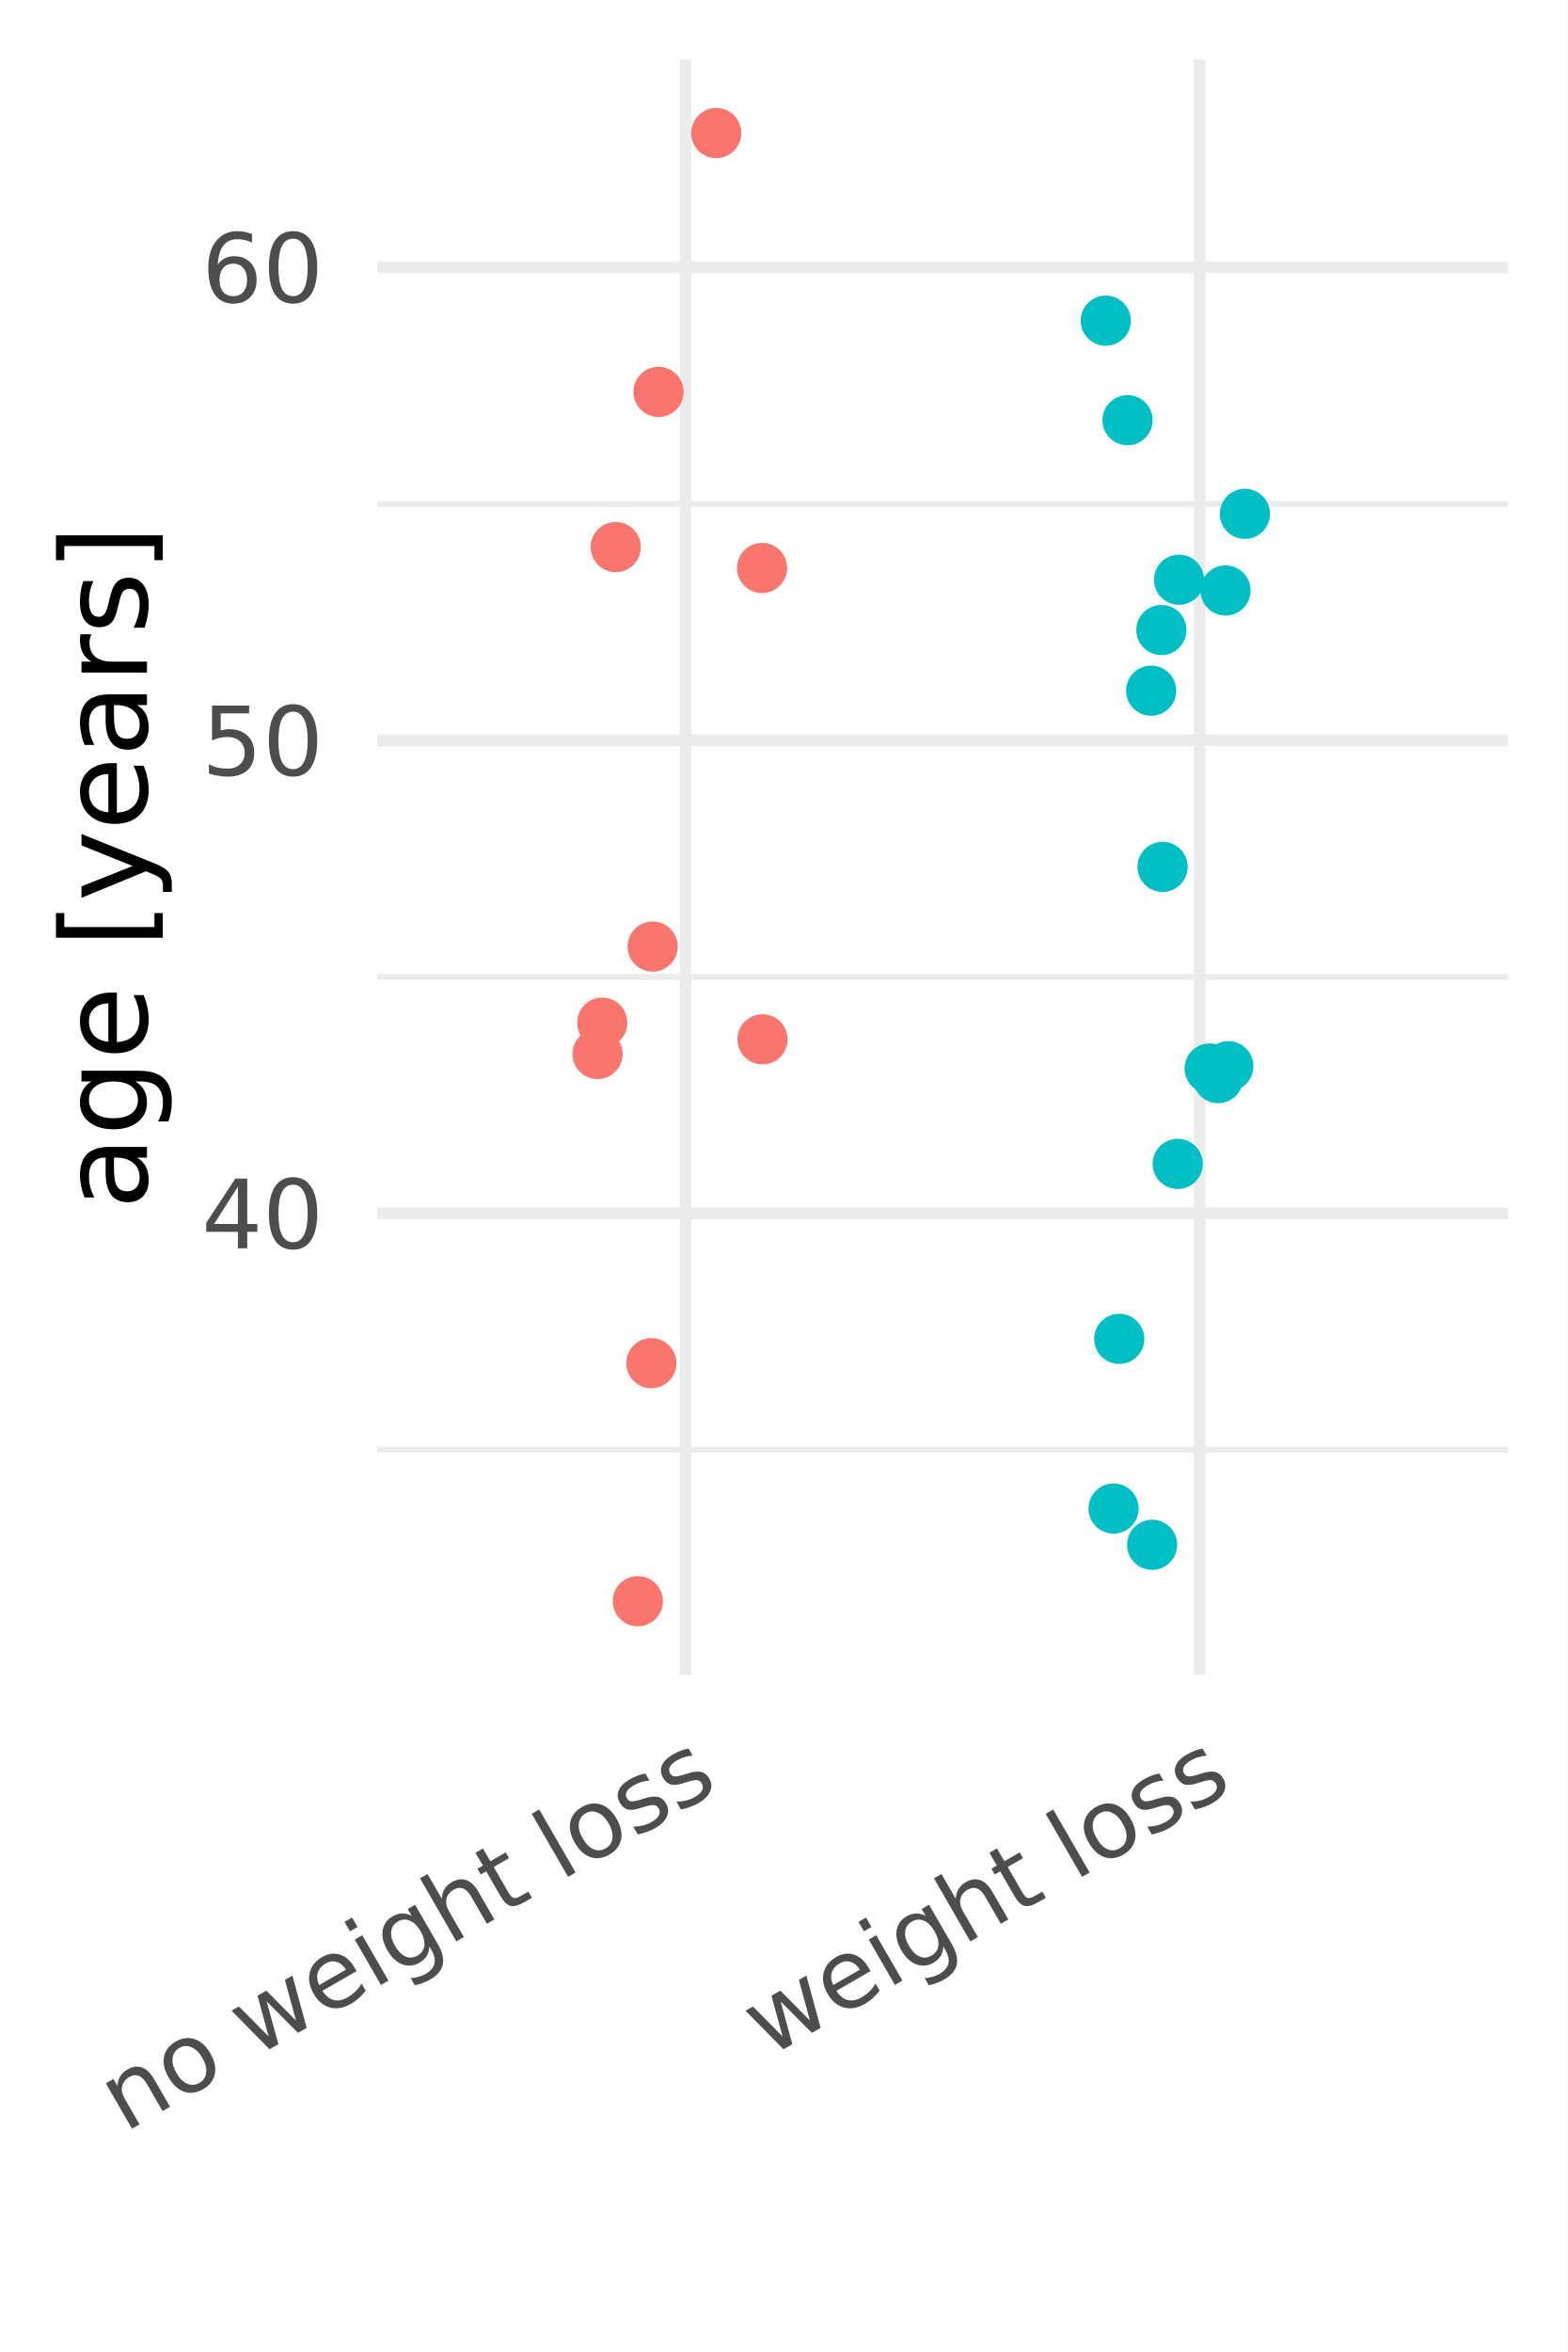
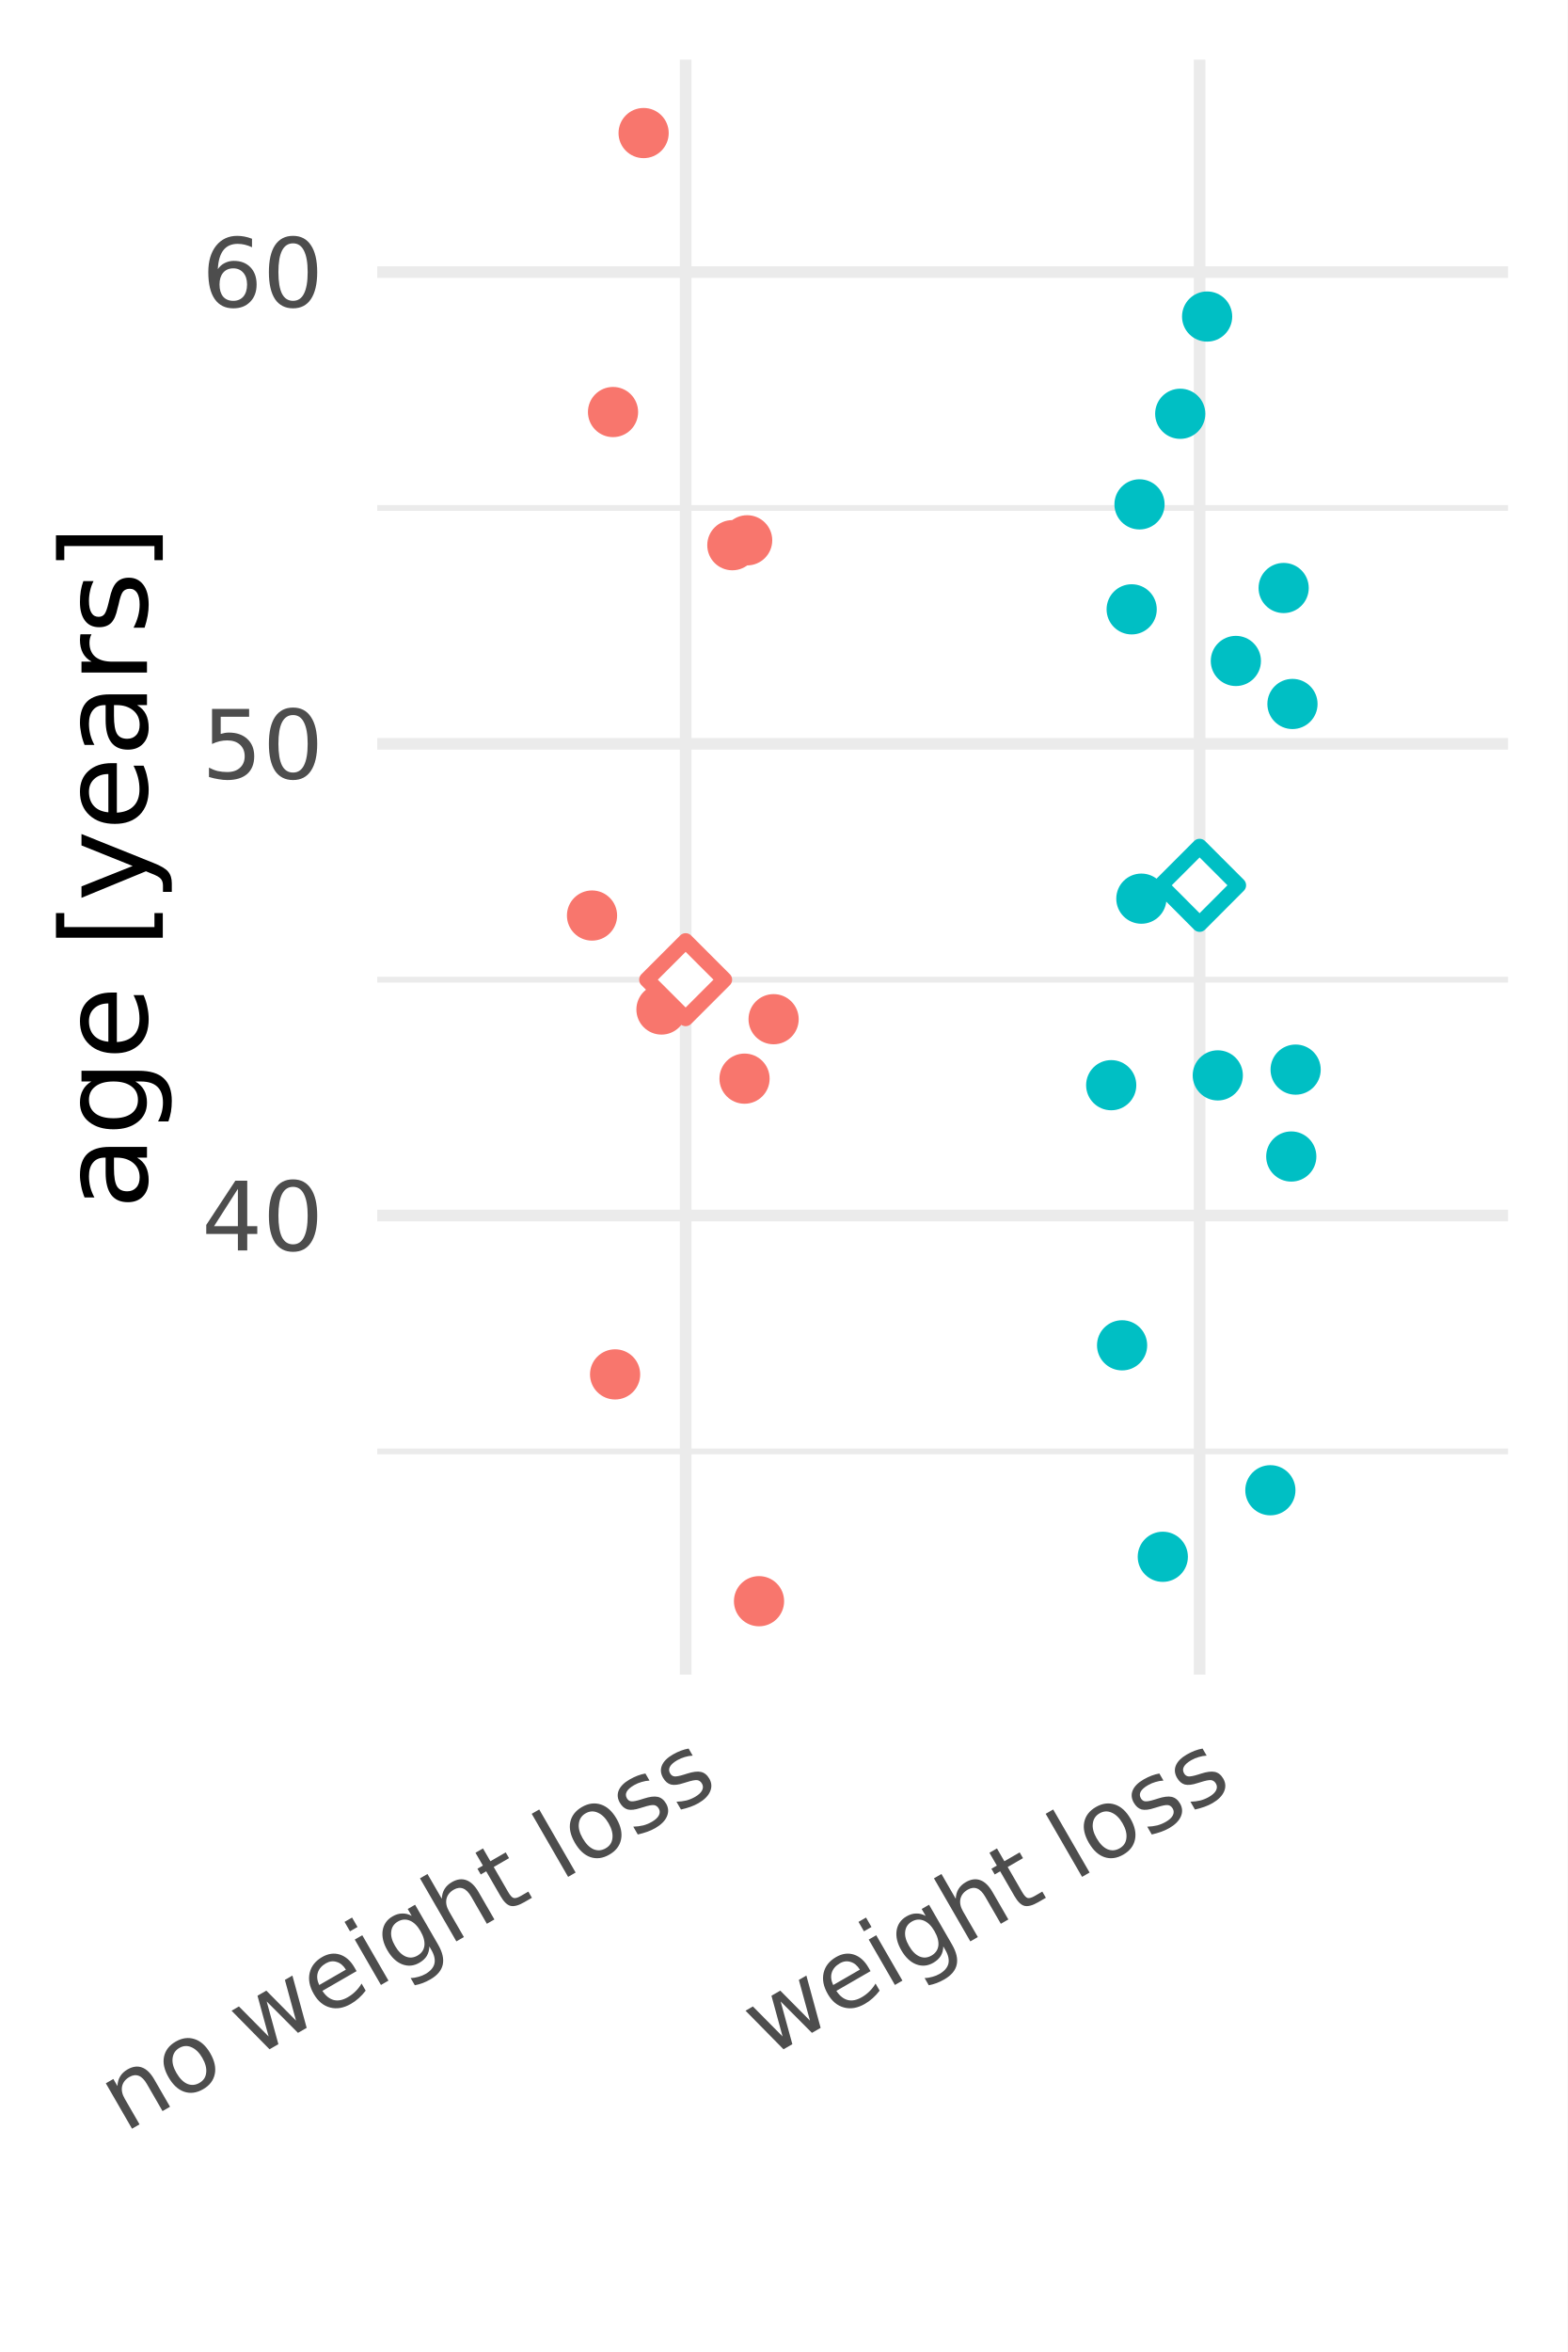
<svg xmlns="http://www.w3.org/2000/svg" class="svglite" width="144.00pt" height="216.00pt" viewBox="0 0 144.00 216.00">
  <defs>
    <style type="text/css">
    .svglite line, .svglite polyline, .svglite polygon, .svglite path, .svglite rect, .svglite circle {
      fill: none;
      stroke: #000000;
      stroke-linecap: round;
      stroke-linejoin: round;
      stroke-miterlimit: 10.00;
    }
  </style>
  </defs>
  <rect width="100%" height="100%" style="stroke: none; fill: #FFFFFF;" />
  <defs>
    <clipPath id="cpMC4wMHwxNDQuMDB8MC4wMHwyMTYuMDA=">
      <rect x="0.00" y="0.00" width="144.00" height="216.00" />
    </clipPath>
  </defs>
  <g clip-path="url(#cpMC4wMHwxNDQuMDB8MC4wMHwyMTYuMDA=)">
</g>
  <defs>
    <clipPath id="cpMzQuNjV8MTM4LjUyfDUuNDh8MTUzLjc5">
      <rect x="34.65" y="5.48" width="103.87" height="148.31" />
    </clipPath>
  </defs>
  <g clip-path="url(#cpMzQuNjV8MTM4LjUyfDUuNDh8MTUzLjc5)">
-     <polyline points="34.65,133.15 138.52,133.15 " style="stroke-width: 0.53; stroke: #EBEBEB; stroke-linecap: butt;" />
-     <polyline points="34.65,89.71 138.52,89.71 " style="stroke-width: 0.53; stroke: #EBEBEB; stroke-linecap: butt;" />
-     <polyline points="34.65,46.27 138.52,46.27 " style="stroke-width: 0.53; stroke: #EBEBEB; stroke-linecap: butt;" />
-     <polyline points="34.65,111.43 138.52,111.43 " style="stroke-width: 1.07; stroke: #EBEBEB; stroke-linecap: butt;" />
-     <polyline points="34.65,67.99 138.52,67.99 " style="stroke-width: 1.07; stroke: #EBEBEB; stroke-linecap: butt;" />
-     <polyline points="34.65,24.55 138.52,24.55 " style="stroke-width: 1.07; stroke: #EBEBEB; stroke-linecap: butt;" />
+     <polyline points="34.65,133.29 138.52,133.29 " style="stroke-width: 0.53; stroke: #EBEBEB; stroke-linecap: butt;" />
+     <polyline points="34.65,89.97 138.52,89.97 " style="stroke-width: 0.53; stroke: #EBEBEB; stroke-linecap: butt;" />
+     <polyline points="34.65,46.65 138.52,46.65 " style="stroke-width: 0.53; stroke: #EBEBEB; stroke-linecap: butt;" />
+     <polyline points="34.65,111.63 138.52,111.63 " style="stroke-width: 1.07; stroke: #EBEBEB; stroke-linecap: butt;" />
+     <polyline points="34.65,68.31 138.52,68.31 " style="stroke-width: 1.07; stroke: #EBEBEB; stroke-linecap: butt;" />
+     <polyline points="34.65,24.99 138.52,24.99 " style="stroke-width: 1.07; stroke: #EBEBEB; stroke-linecap: butt;" />
    <polyline points="62.98,153.79 62.98,5.48 " style="stroke-width: 1.07; stroke: #EBEBEB; stroke-linecap: butt;" />
    <polyline points="110.19,153.79 110.19,5.48 " style="stroke-width: 1.07; stroke: #EBEBEB; stroke-linecap: butt;" />
-     <circle cx="106.68" cy="57.86" r="1.95" style="stroke-width: 0.71; stroke: #00BFC4; fill: #00BFC4;" />
-     <circle cx="108.18" cy="106.89" r="1.95" style="stroke-width: 0.71; stroke: #00BFC4; fill: #00BFC4;" />
-     <circle cx="101.57" cy="29.45" r="1.95" style="stroke-width: 0.71; stroke: #00BFC4; fill: #00BFC4;" />
-     <circle cx="112.57" cy="54.23" r="1.95" style="stroke-width: 0.71; stroke: #00BFC4; fill: #00BFC4;" />
-     <circle cx="102.29" cy="138.54" r="1.95" style="stroke-width: 0.71; stroke: #00BFC4; fill: #00BFC4;" />
-     <circle cx="106.79" cy="79.61" r="1.95" style="stroke-width: 0.71; stroke: #00BFC4; fill: #00BFC4;" />
-     <circle cx="112.83" cy="97.92" r="1.95" style="stroke-width: 0.71; stroke: #00BFC4; fill: #00BFC4;" />
-     <circle cx="103.57" cy="38.59" r="1.95" style="stroke-width: 0.71; stroke: #00BFC4; fill: #00BFC4;" />
-     <circle cx="105.83" cy="141.87" r="1.95" style="stroke-width: 0.71; stroke: #00BFC4; fill: #00BFC4;" />
-     <circle cx="108.30" cy="53.24" r="1.95" style="stroke-width: 0.71; stroke: #00BFC4; fill: #00BFC4;" />
-     <circle cx="114.35" cy="47.19" r="1.95" style="stroke-width: 0.71; stroke: #00BFC4; fill: #00BFC4;" />
-     <circle cx="102.81" cy="122.96" r="1.95" style="stroke-width: 0.71; stroke: #00BFC4; fill: #00BFC4;" />
-     <circle cx="111.11" cy="98.13" r="1.95" style="stroke-width: 0.71; stroke: #00BFC4; fill: #00BFC4;" />
-     <circle cx="111.89" cy="99.01" r="1.95" style="stroke-width: 0.71; stroke: #00BFC4; fill: #00BFC4;" />
-     <circle cx="105.74" cy="63.43" r="1.95" style="stroke-width: 0.71; stroke: #00BFC4; fill: #00BFC4;" />
-     <circle cx="54.89" cy="96.79" r="1.95" style="stroke-width: 0.71; stroke: #F8766D; fill: #F8766D;" />
-     <circle cx="65.79" cy="12.22" r="1.95" style="stroke-width: 0.71; stroke: #F8766D; fill: #F8766D;" />
-     <circle cx="60.49" cy="35.99" r="1.95" style="stroke-width: 0.71; stroke: #F8766D; fill: #F8766D;" />
-     <circle cx="59.95" cy="86.93" r="1.95" style="stroke-width: 0.71; stroke: #F8766D; fill: #F8766D;" />
-     <circle cx="56.56" cy="50.24" r="1.95" style="stroke-width: 0.71; stroke: #F8766D; fill: #F8766D;" />
-     <circle cx="70.00" cy="52.16" r="1.95" style="stroke-width: 0.71; stroke: #F8766D; fill: #F8766D;" />
-     <circle cx="59.83" cy="125.19" r="1.95" style="stroke-width: 0.71; stroke: #F8766D; fill: #F8766D;" />
-     <circle cx="55.32" cy="93.92" r="1.95" style="stroke-width: 0.71; stroke: #F8766D; fill: #F8766D;" />
-     <circle cx="58.59" cy="147.05" r="1.95" style="stroke-width: 0.71; stroke: #F8766D; fill: #F8766D;" />
-     <circle cx="70.04" cy="95.45" r="1.95" style="stroke-width: 0.71; stroke: #F8766D; fill: #F8766D;" />
+     <circle cx="113.52" cy="60.70" r="1.95" style="stroke-width: 0.71; stroke: #00BFC4; fill: #00BFC4;" />
+     <circle cx="118.61" cy="106.21" r="1.95" style="stroke-width: 0.71; stroke: #00BFC4; fill: #00BFC4;" />
+     <circle cx="110.88" cy="29.07" r="1.95" style="stroke-width: 0.71; stroke: #00BFC4; fill: #00BFC4;" />
+     <circle cx="117.91" cy="54.00" r="1.95" style="stroke-width: 0.71; stroke: #00BFC4; fill: #00BFC4;" />
+     <circle cx="116.69" cy="136.86" r="1.95" style="stroke-width: 0.71; stroke: #00BFC4; fill: #00BFC4;" />
+     <circle cx="104.84" cy="82.53" r="1.95" style="stroke-width: 0.71; stroke: #00BFC4; fill: #00BFC4;" />
+     <circle cx="111.86" cy="98.76" r="1.95" style="stroke-width: 0.71; stroke: #00BFC4; fill: #00BFC4;" />
+     <circle cx="108.41" cy="38.00" r="1.95" style="stroke-width: 0.71; stroke: #00BFC4; fill: #00BFC4;" />
+     <circle cx="106.81" cy="142.97" r="1.95" style="stroke-width: 0.71; stroke: #00BFC4; fill: #00BFC4;" />
+     <circle cx="103.95" cy="55.96" r="1.95" style="stroke-width: 0.71; stroke: #00BFC4; fill: #00BFC4;" />
+     <circle cx="104.67" cy="46.32" r="1.95" style="stroke-width: 0.71; stroke: #00BFC4; fill: #00BFC4;" />
+     <circle cx="103.07" cy="123.55" r="1.95" style="stroke-width: 0.71; stroke: #00BFC4; fill: #00BFC4;" />
+     <circle cx="119.01" cy="98.23" r="1.95" style="stroke-width: 0.71; stroke: #00BFC4; fill: #00BFC4;" />
+     <circle cx="102.07" cy="99.66" r="1.95" style="stroke-width: 0.71; stroke: #00BFC4; fill: #00BFC4;" />
+     <circle cx="118.72" cy="64.65" r="1.95" style="stroke-width: 0.71; stroke: #00BFC4; fill: #00BFC4;" />
+     <circle cx="68.39" cy="99.06" r="1.95" style="stroke-width: 0.71; stroke: #F8766D; fill: #F8766D;" />
+     <circle cx="59.12" cy="12.22" r="1.95" style="stroke-width: 0.71; stroke: #F8766D; fill: #F8766D;" />
+     <circle cx="56.31" cy="37.84" r="1.95" style="stroke-width: 0.71; stroke: #F8766D; fill: #F8766D;" />
+     <circle cx="54.38" cy="84.08" r="1.95" style="stroke-width: 0.71; stroke: #F8766D; fill: #F8766D;" />
+     <circle cx="68.63" cy="49.62" r="1.95" style="stroke-width: 0.71; stroke: #F8766D; fill: #F8766D;" />
+     <circle cx="67.27" cy="50.07" r="1.95" style="stroke-width: 0.71; stroke: #F8766D; fill: #F8766D;" />
+     <circle cx="56.50" cy="126.22" r="1.95" style="stroke-width: 0.71; stroke: #F8766D; fill: #F8766D;" />
+     <circle cx="60.76" cy="92.71" r="1.95" style="stroke-width: 0.71; stroke: #F8766D; fill: #F8766D;" />
+     <circle cx="69.72" cy="147.05" r="1.95" style="stroke-width: 0.71; stroke: #F8766D; fill: #F8766D;" />
+     <circle cx="71.06" cy="93.60" r="1.95" style="stroke-width: 0.71; stroke: #F8766D; fill: #F8766D;" />
+     <polygon points="62.98,93.53 66.54,89.97 62.98,86.41 59.42,89.97 " style="stroke-width: 1.42; stroke: #F8766D; fill: #FFFFFF;" />
+     <polygon points="110.19,84.87 113.75,81.30 110.19,77.74 106.63,81.30 " style="stroke-width: 1.42; stroke: #00BFC4; fill: #FFFFFF;" />
  </g>
  <g clip-path="url(#cpMC4wMHwxNDQuMDB8MC4wMHwyMTYuMDA=)">
-     <text x="29.72" y="114.64" text-anchor="end" style="font-size: 8.80px; fill: #4D4D4D; font-family: DejaVu Sans;" textLength="11.19px" lengthAdjust="spacingAndGlyphs">40</text>
-     <text x="29.72" y="71.20" text-anchor="end" style="font-size: 8.80px; fill: #4D4D4D; font-family: DejaVu Sans;" textLength="11.19px" lengthAdjust="spacingAndGlyphs">50</text>
-     <text x="29.72" y="27.76" text-anchor="end" style="font-size: 8.80px; fill: #4D4D4D; font-family: DejaVu Sans;" textLength="11.19px" lengthAdjust="spacingAndGlyphs">60</text>
+     <text x="29.72" y="114.84" text-anchor="end" style="font-size: 8.80px; fill: #4D4D4D; font-family: DejaVu Sans;" textLength="11.19px" lengthAdjust="spacingAndGlyphs">40</text>
+     <text x="29.72" y="71.51" text-anchor="end" style="font-size: 8.80px; fill: #4D4D4D; font-family: DejaVu Sans;" textLength="11.19px" lengthAdjust="spacingAndGlyphs">50</text>
+     <text x="29.72" y="28.19" text-anchor="end" style="font-size: 8.80px; fill: #4D4D4D; font-family: DejaVu Sans;" textLength="11.19px" lengthAdjust="spacingAndGlyphs">60</text>
    <text transform="translate(66.19,164.28) rotate(-30)" text-anchor="end" style="font-size: 8.80px; fill: #4D4D4D; font-family: DejaVu Sans;" textLength="63.22px" lengthAdjust="spacingAndGlyphs">no weight loss</text>
    <text transform="translate(113.40,164.28) rotate(-30)" text-anchor="end" style="font-size: 8.80px; fill: #4D4D4D; font-family: DejaVu Sans;" textLength="49.46px" lengthAdjust="spacingAndGlyphs">weight loss</text>
    <text transform="translate(13.50,79.64) rotate(-90)" text-anchor="middle" style="font-size: 11.00px; font-family: DejaVu Sans;" textLength="62.84px" lengthAdjust="spacingAndGlyphs">age [years]</text>
  </g>
</svg>
